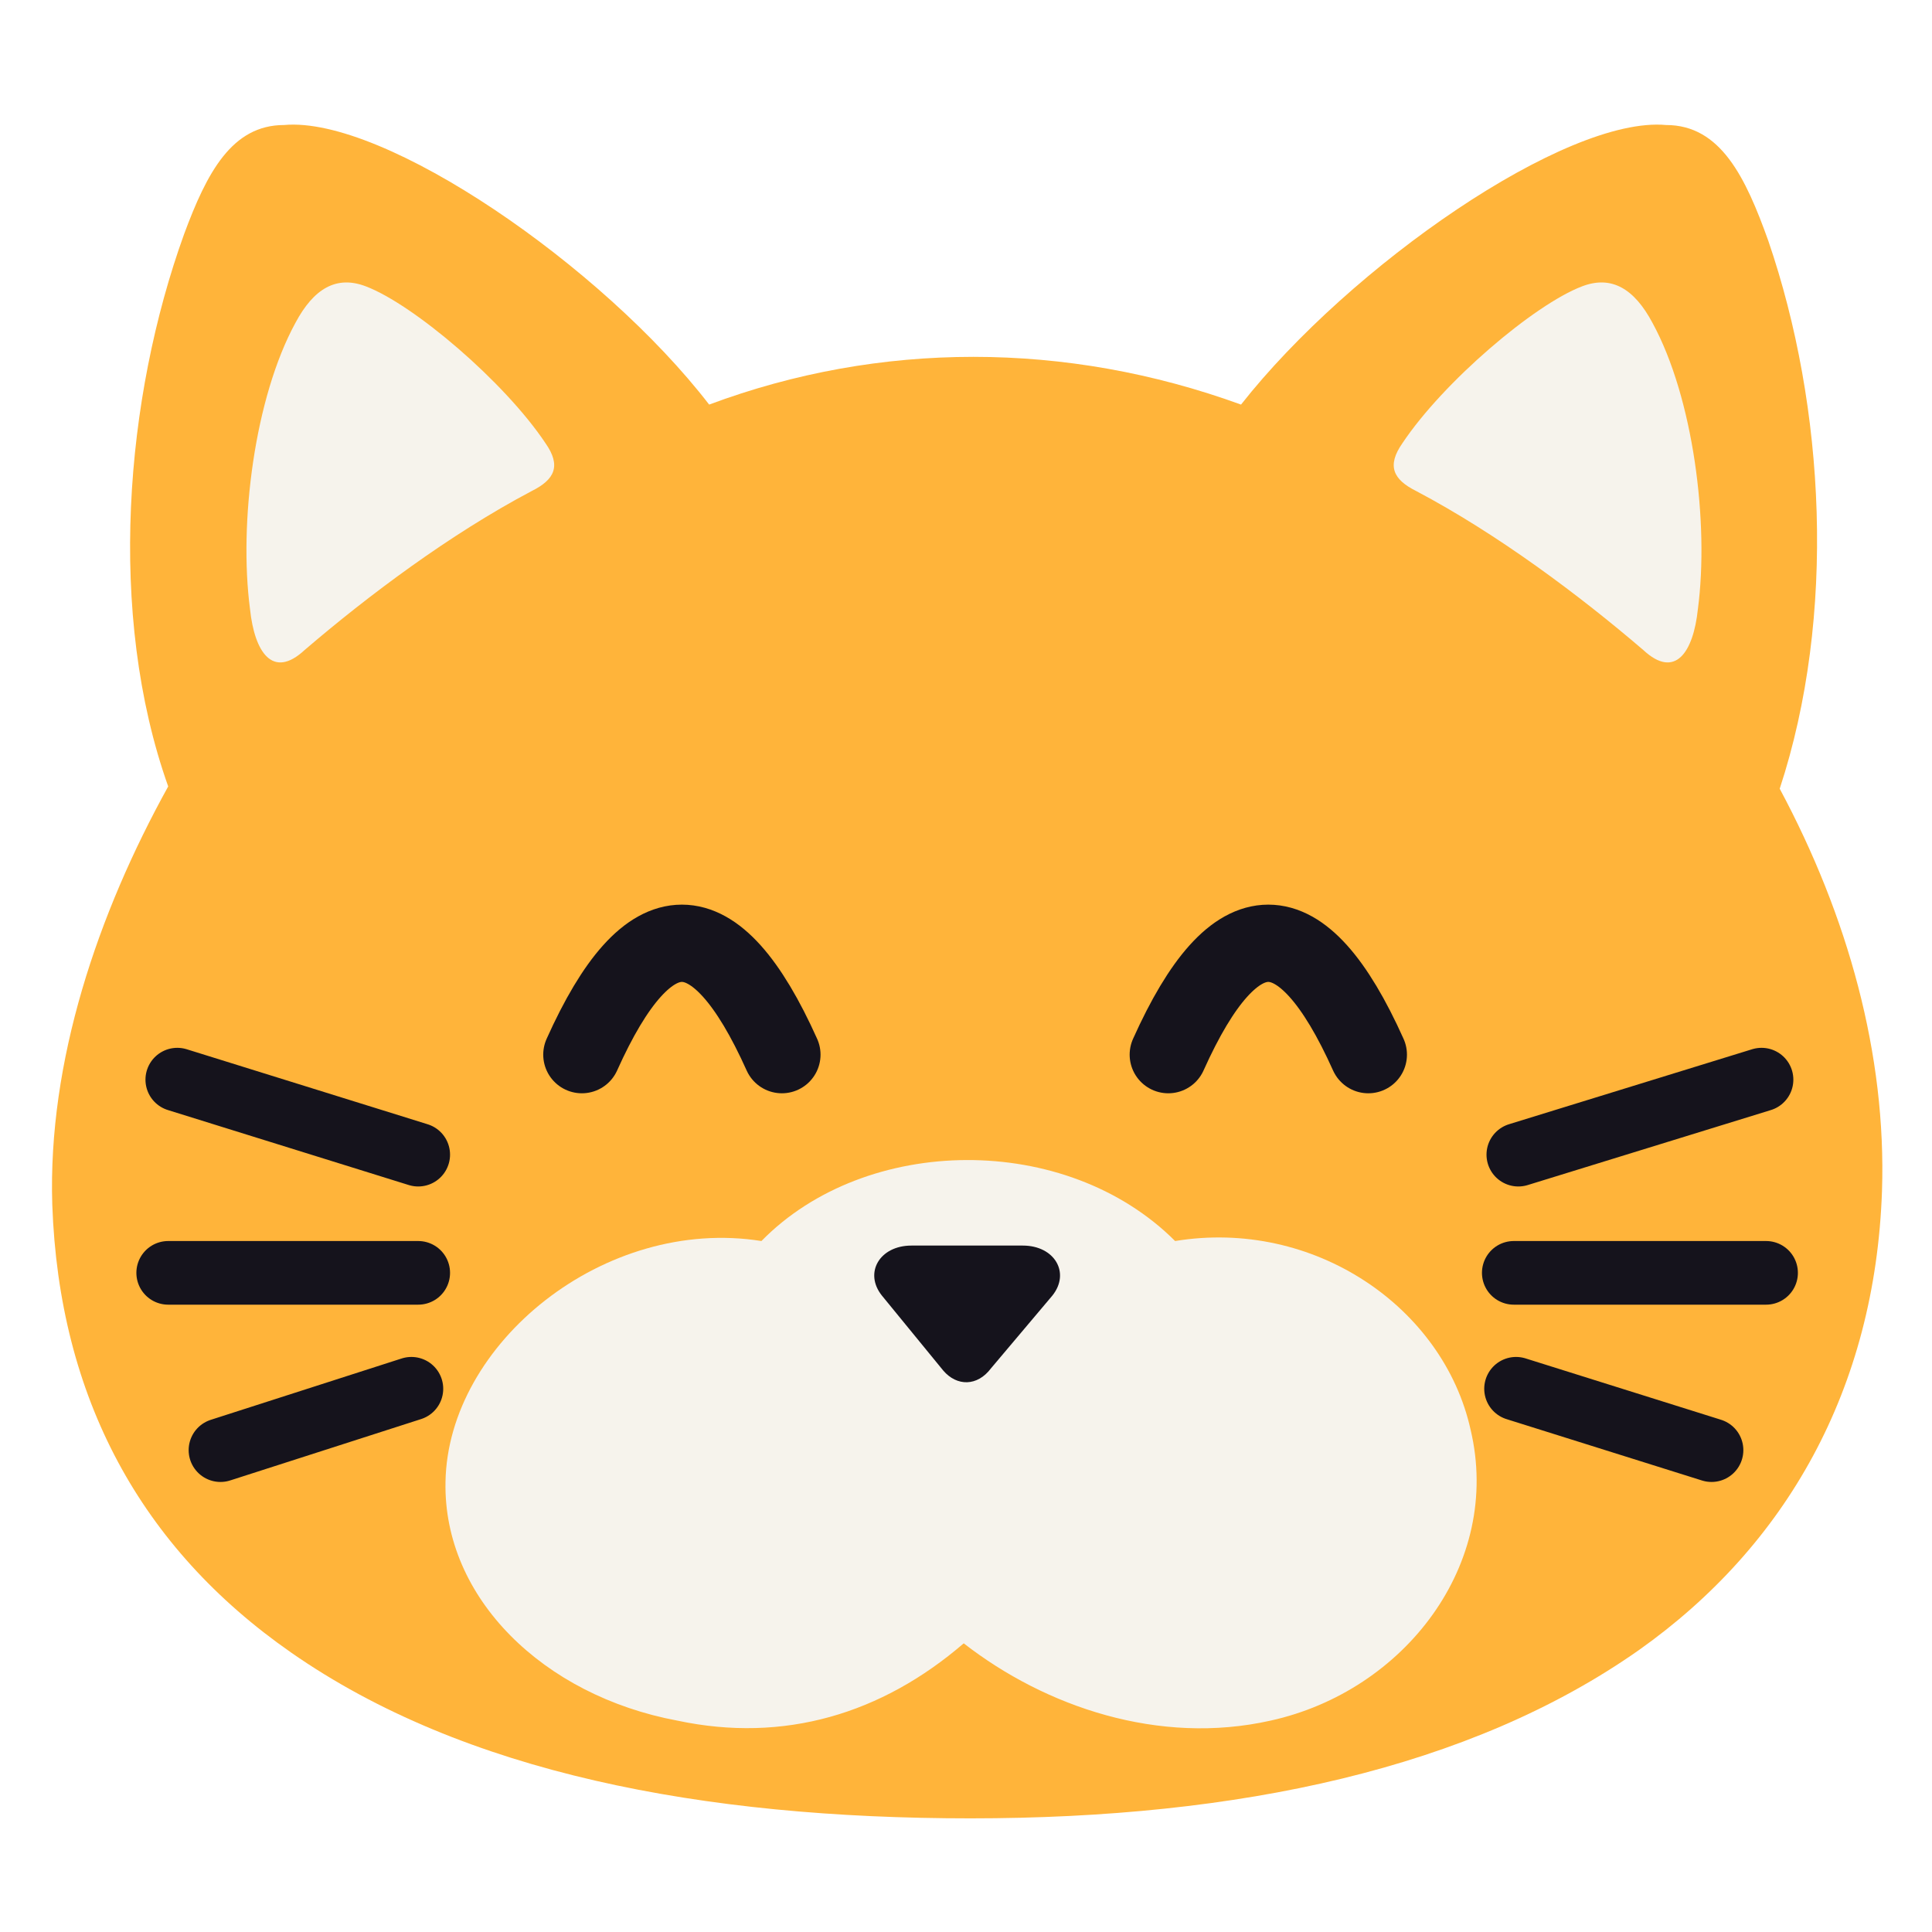
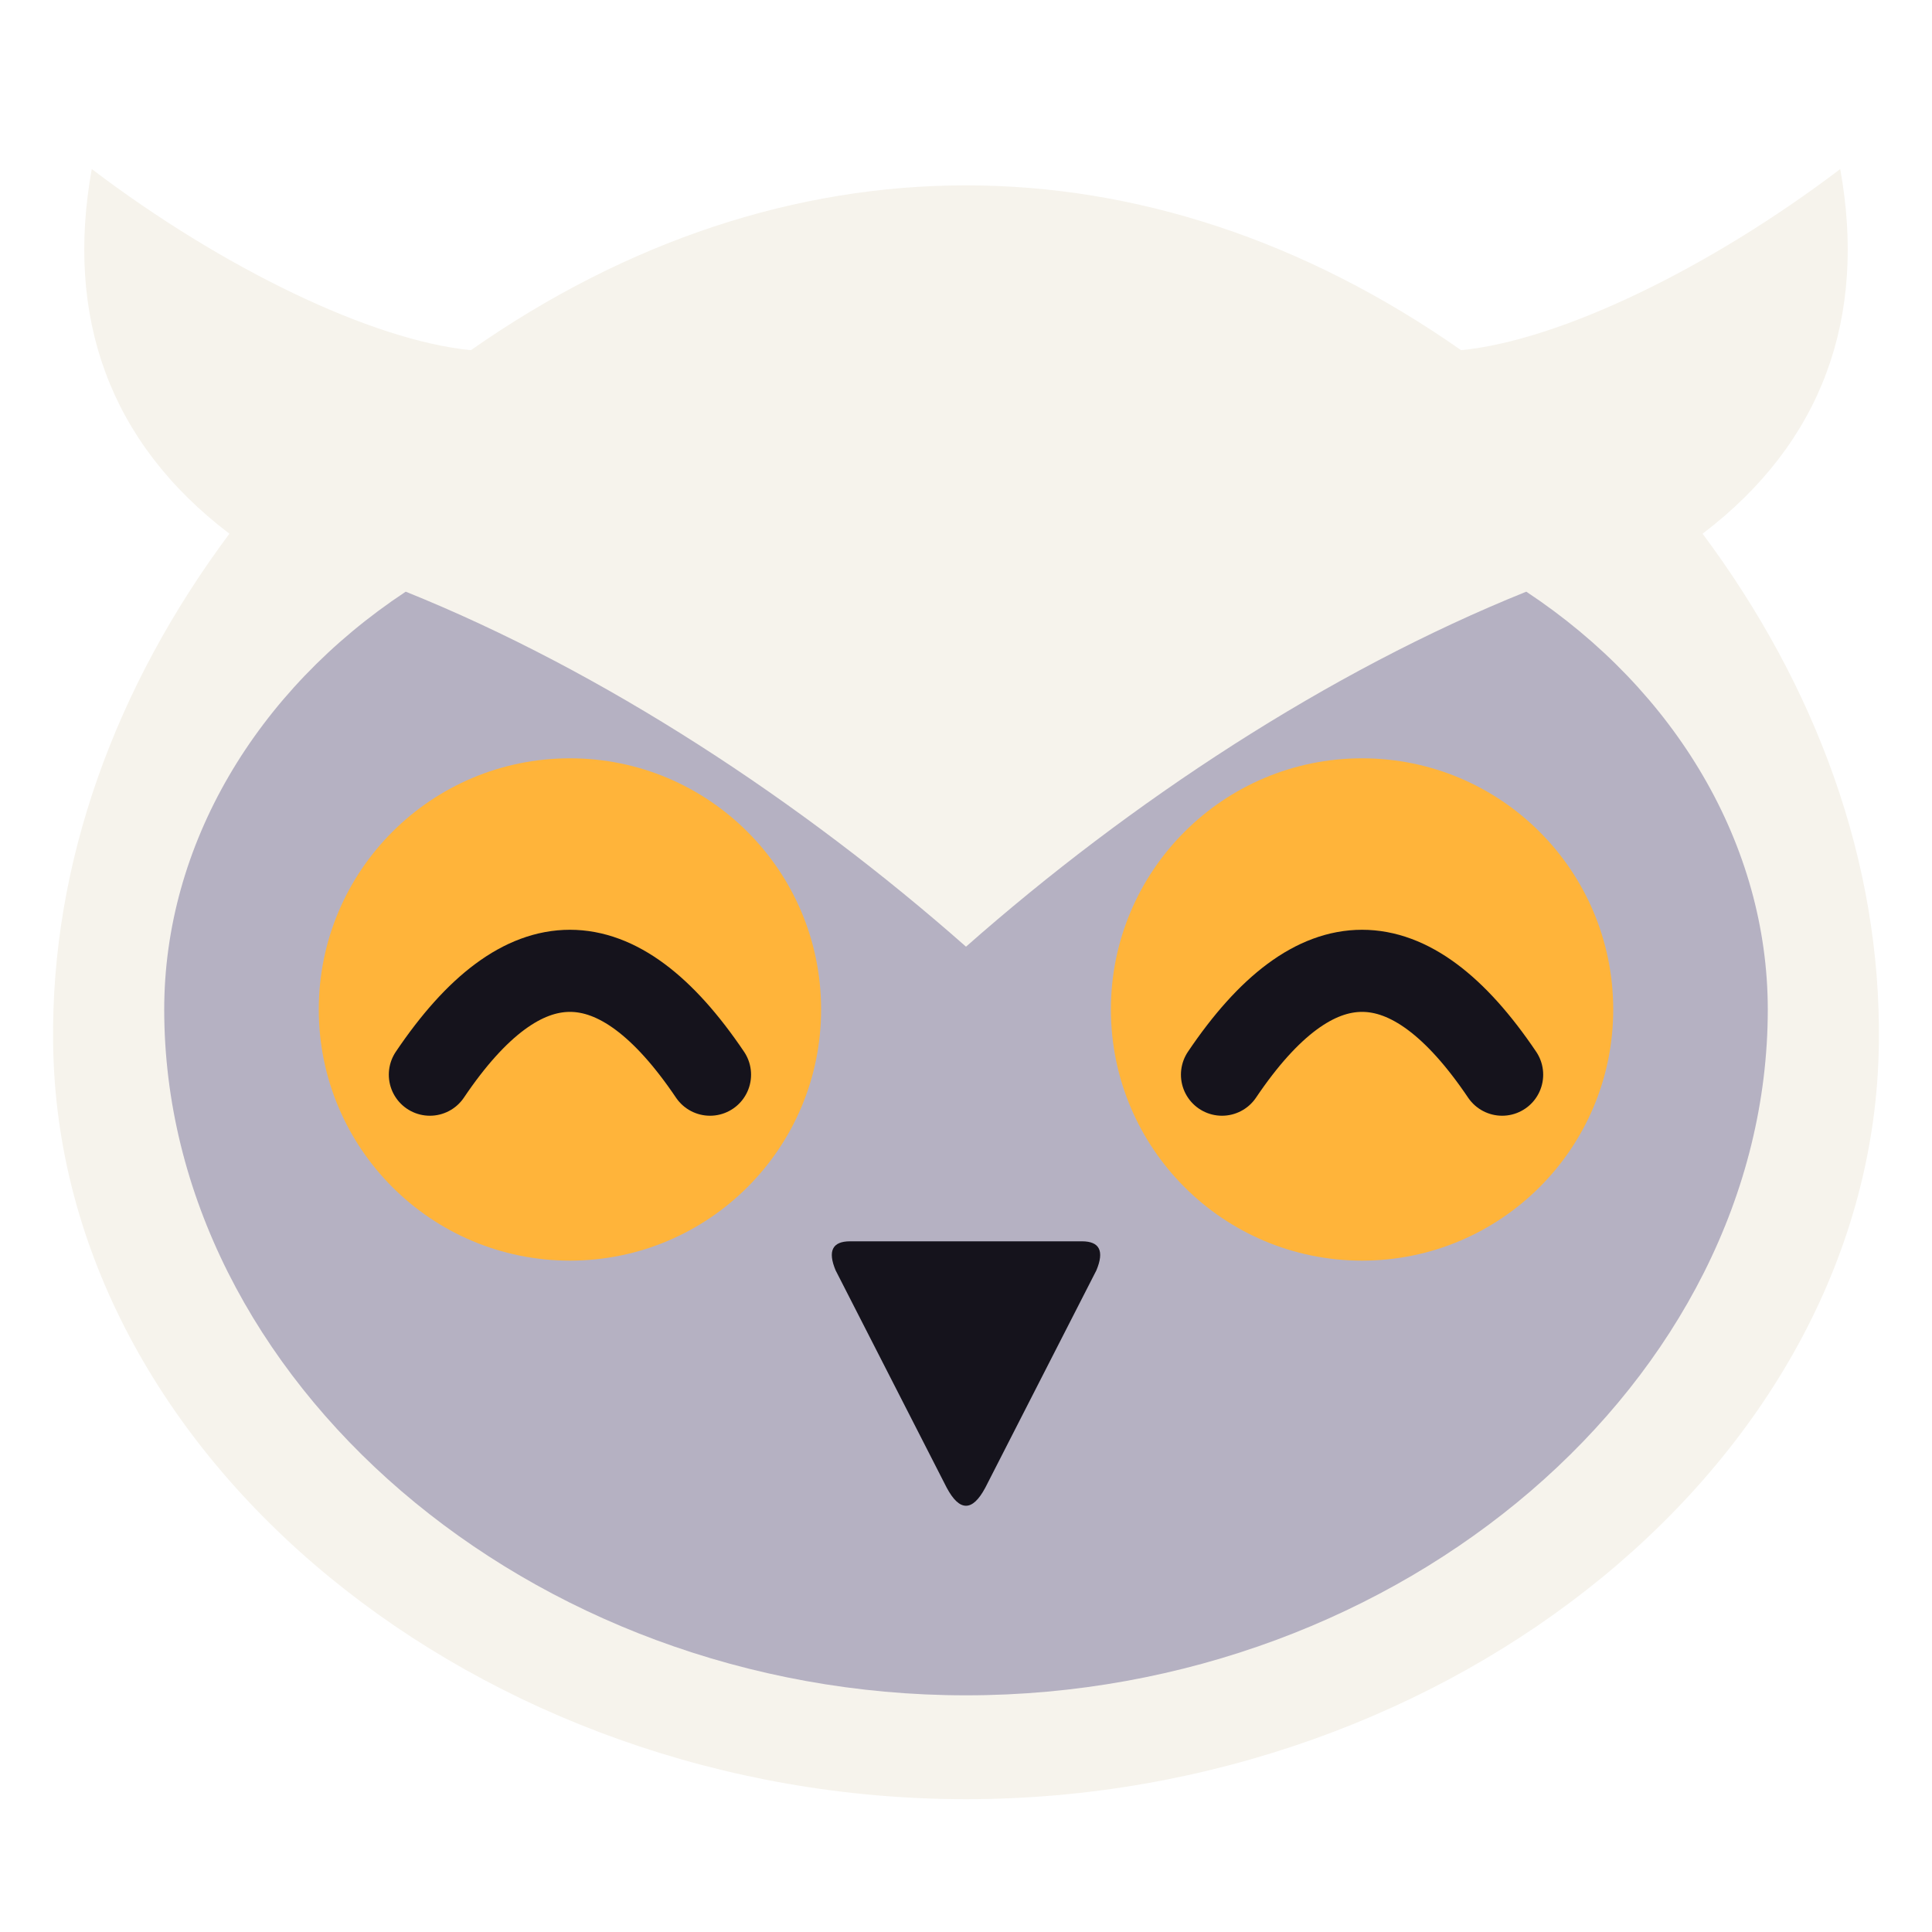
- <svg xmlns="http://www.w3.org/2000/svg" viewBox="82 120 850 850" role="img" aria-label="Kate, learned">
-   <g id="cat">
-     <path id="head" fill="#FFB43A" d="M156 466C129 390 137 295 163 223C173 196 184 175 207 175C251 171 347 237 394 298C469 270 551 270 628 298C676 237 771 171 815 175C839 175 850 198 860 226C885 299 890 391 865 467C895 523 912 584 910 644C907 731 868 800 803 846C729 898 627 920 509 920C391 920 286 900 210 847C144 801 108 735 105 650C103 587 125 522 156 466Z" />
-     <g id="inner-ears" fill="#F6F3EC">
-       <path d="M192 388C187 350 194 295 212 262C220 247 230 241 243 246C264 254 304 288 322 315C329 325 326 331 316 336C280 355 244 382 216 406C202 419 194 407 192 388Z" />
-       <path d="M829 388C834 350 827 295 809 262C801 247 791 241 778 246C757 254 717 288 699 315C692 325 695 331 705 336C741 355 777 382 805 406C819 419 827 407 829 388Z" />
+ <svg xmlns="http://www.w3.org/2000/svg" viewBox="112 135 800 800" role="img" aria-label="The owl, learned">
+   <g id="owl">
+     <path id="head" fill="#F6F3EC" d="M150 205C204 246 266 276 307 280C437 189 587 189 717 280C758 276 820 246 874 205C885 266 867 318 817 356C864 419 891 492 890 567C888 739 713 880 512 880C311 880 136 739 134 567C133 492 160 419 207 356C157 318 139 266 150 205Z" />
+     <path id="facial-disc" fill="#B5B1C2" d="M280 380C362 413 444 467 512 527C580 467 662 413 744 380C806 421 844 485 844 553C844 706 693 837 512 837C331 837 180 706 180 553C180 485 218 421 280 380Z" />
+     <g id="eyes-learned">
+       <g id="eyes" fill="#FFB43A">
+         <circle cx="348" cy="553" r="104" />
+         <circle cx="676" cy="553" r="104" />
+       </g>
+       <path d="M290 580 Q348 494 406 580 M618 580 Q676 494 734 580" fill="none" stroke="#15131C" stroke-width="34" stroke-linecap="round" stroke-linejoin="round" />
    </g>
-     <g id="eyes-learned">
-       <path d="M338 584 Q382 486 426 584 M596 584 Q640 486 684 584" fill="none" stroke="#15131C" stroke-width="34" stroke-linecap="round" stroke-linejoin="round" />
-     </g>
-     <path id="muzzle" fill="#F6F3EC" d="M417 666C463 619 551 618 599 666C660 656 717 695 729 749C743 808 700 864 641 877C592 888 542 871 506 843C470 874 427 887 380 877C321 866 277 823 278 772C279 711 348 655 417 666Z" />
-     <path id="nose" fill="#15131C" d="M483 668H532C546 668 553 680 545 690L518 722C512 730 503 730 497 723L470 690C462 680 469 668 483 668Z" />
-     <g id="whiskers" fill="none" stroke="#15131C" stroke-width="28" stroke-linecap="round">
-       <path d="M160 595L266 628M156 680H266M179 758L263 731" />
-       <path d="M857 595L750 628M859 680H748M835 758L749 731" />
-     </g>
+     <path id="beak" fill="#15131C" d="M464 649H560Q571 649 566 661L520 751Q512 766 504 751L458 661Q453 649 464 649Z" />
  </g>
</svg>
